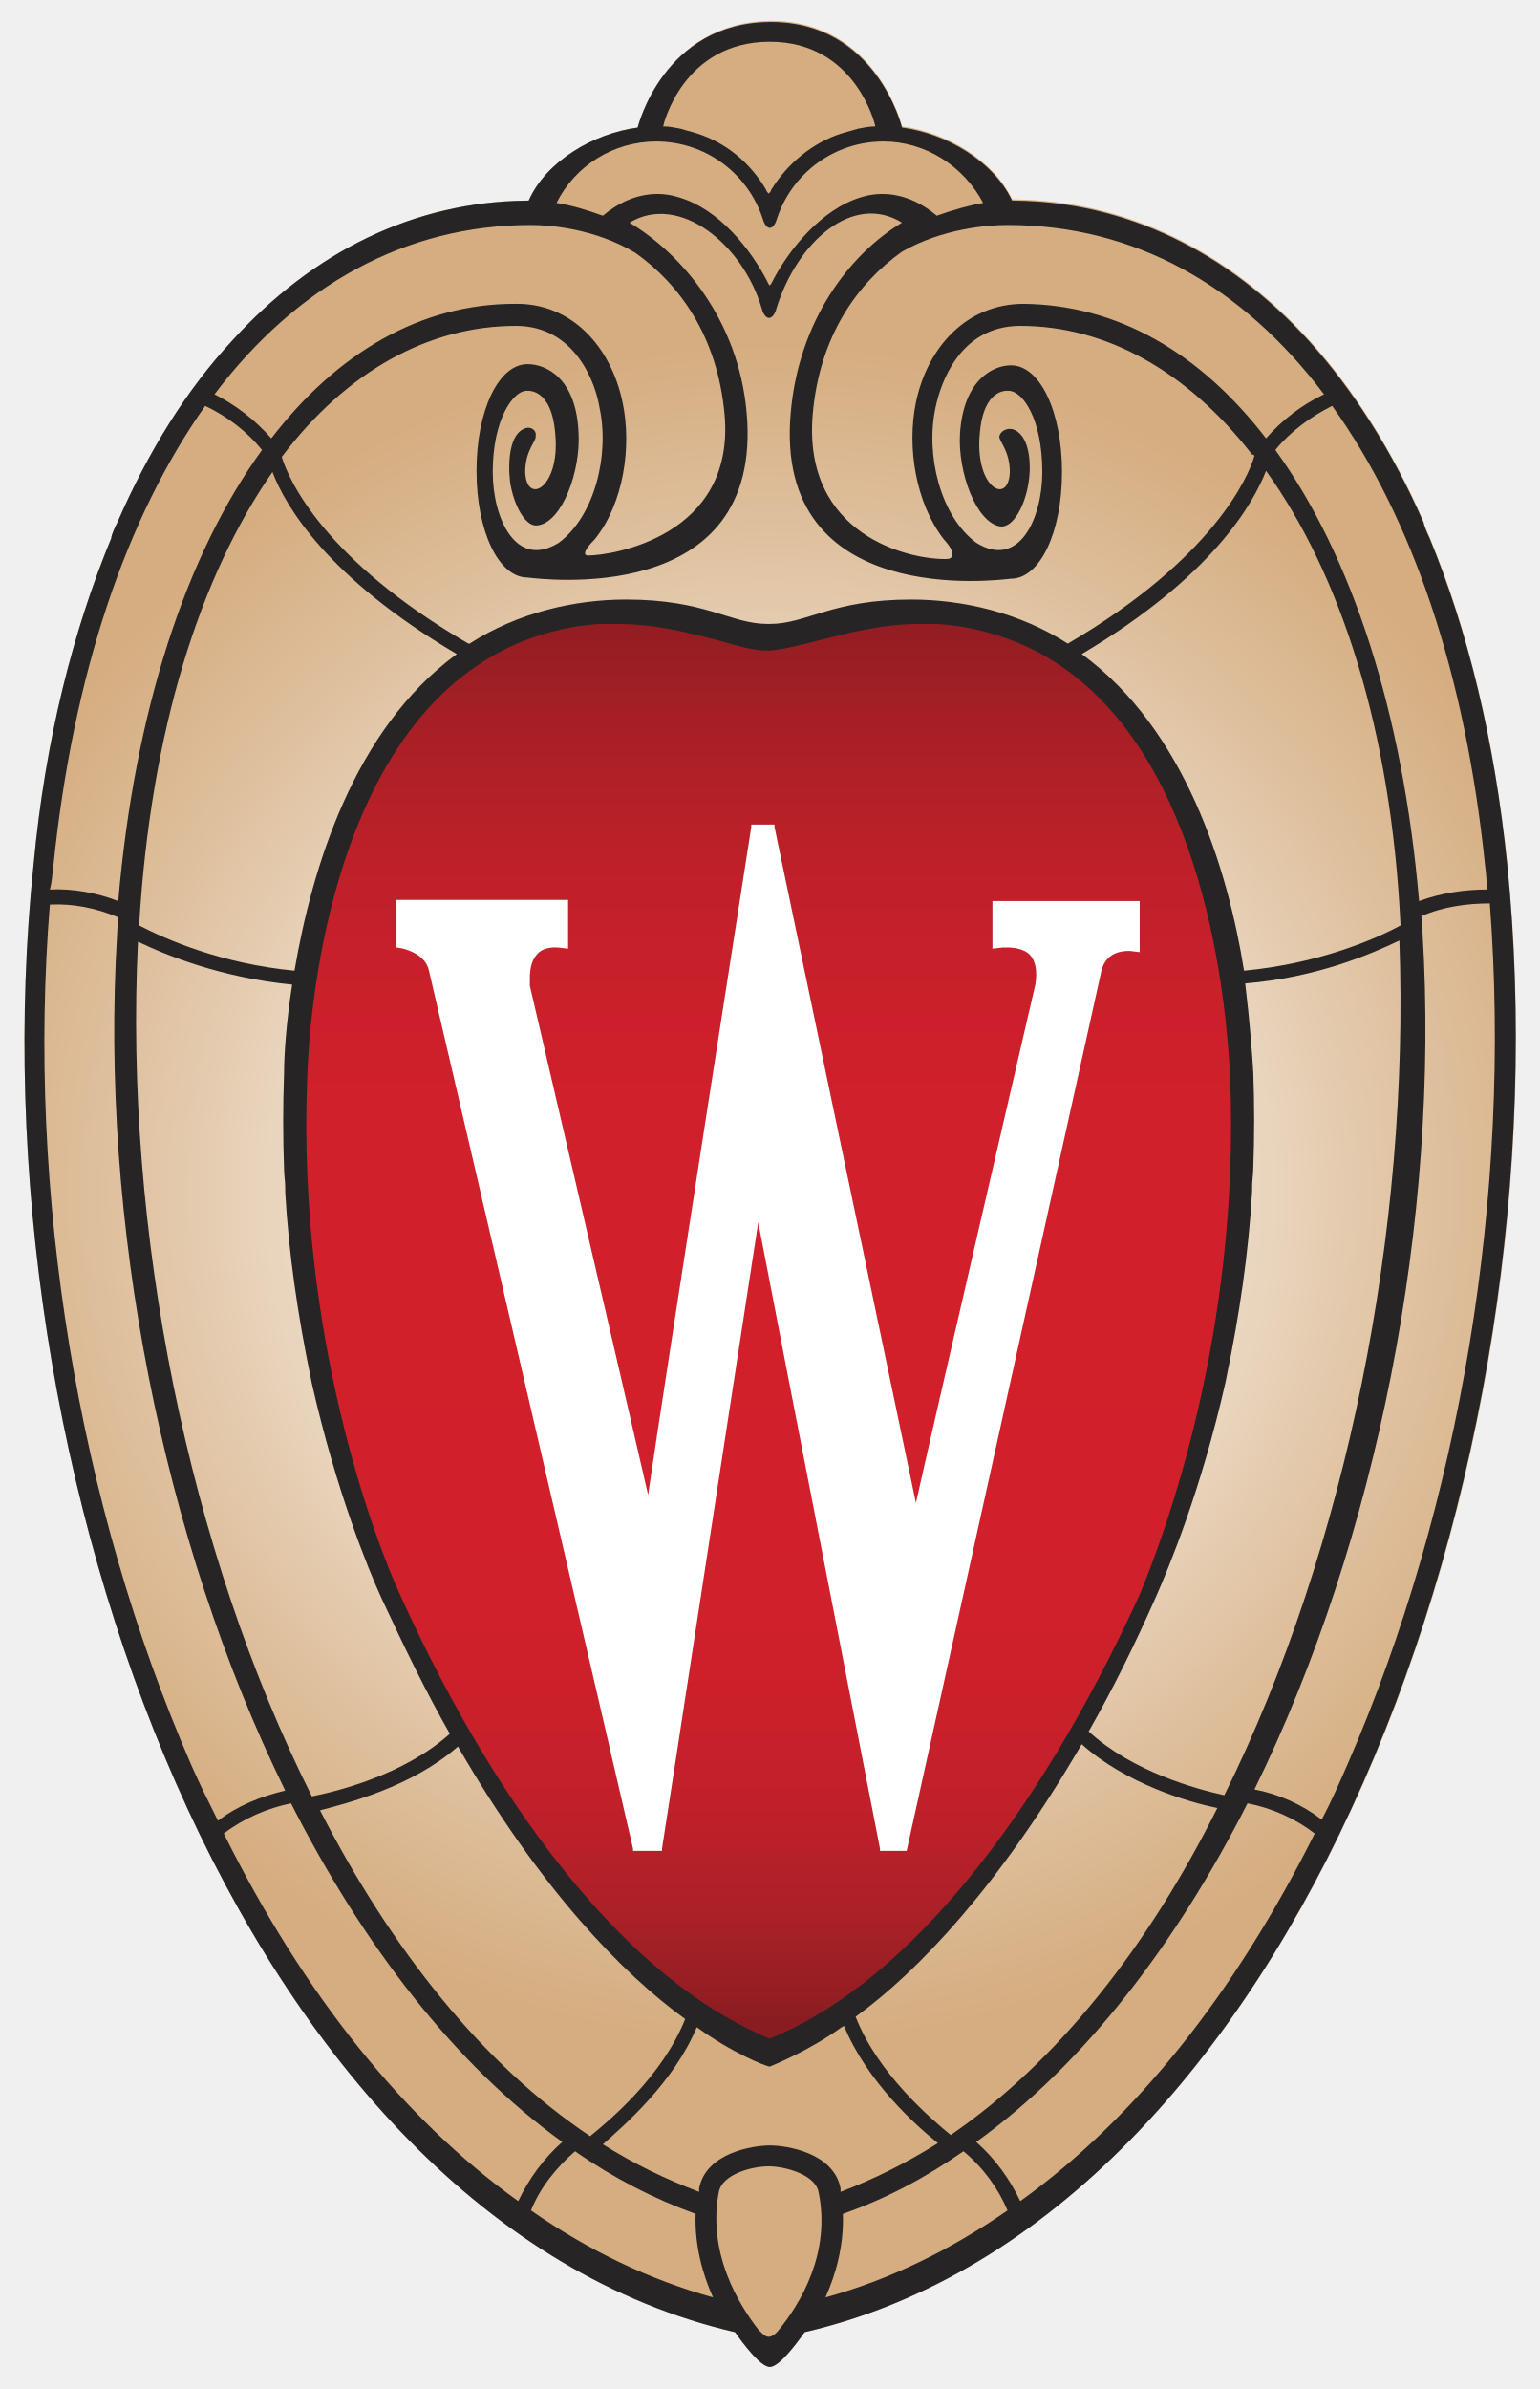
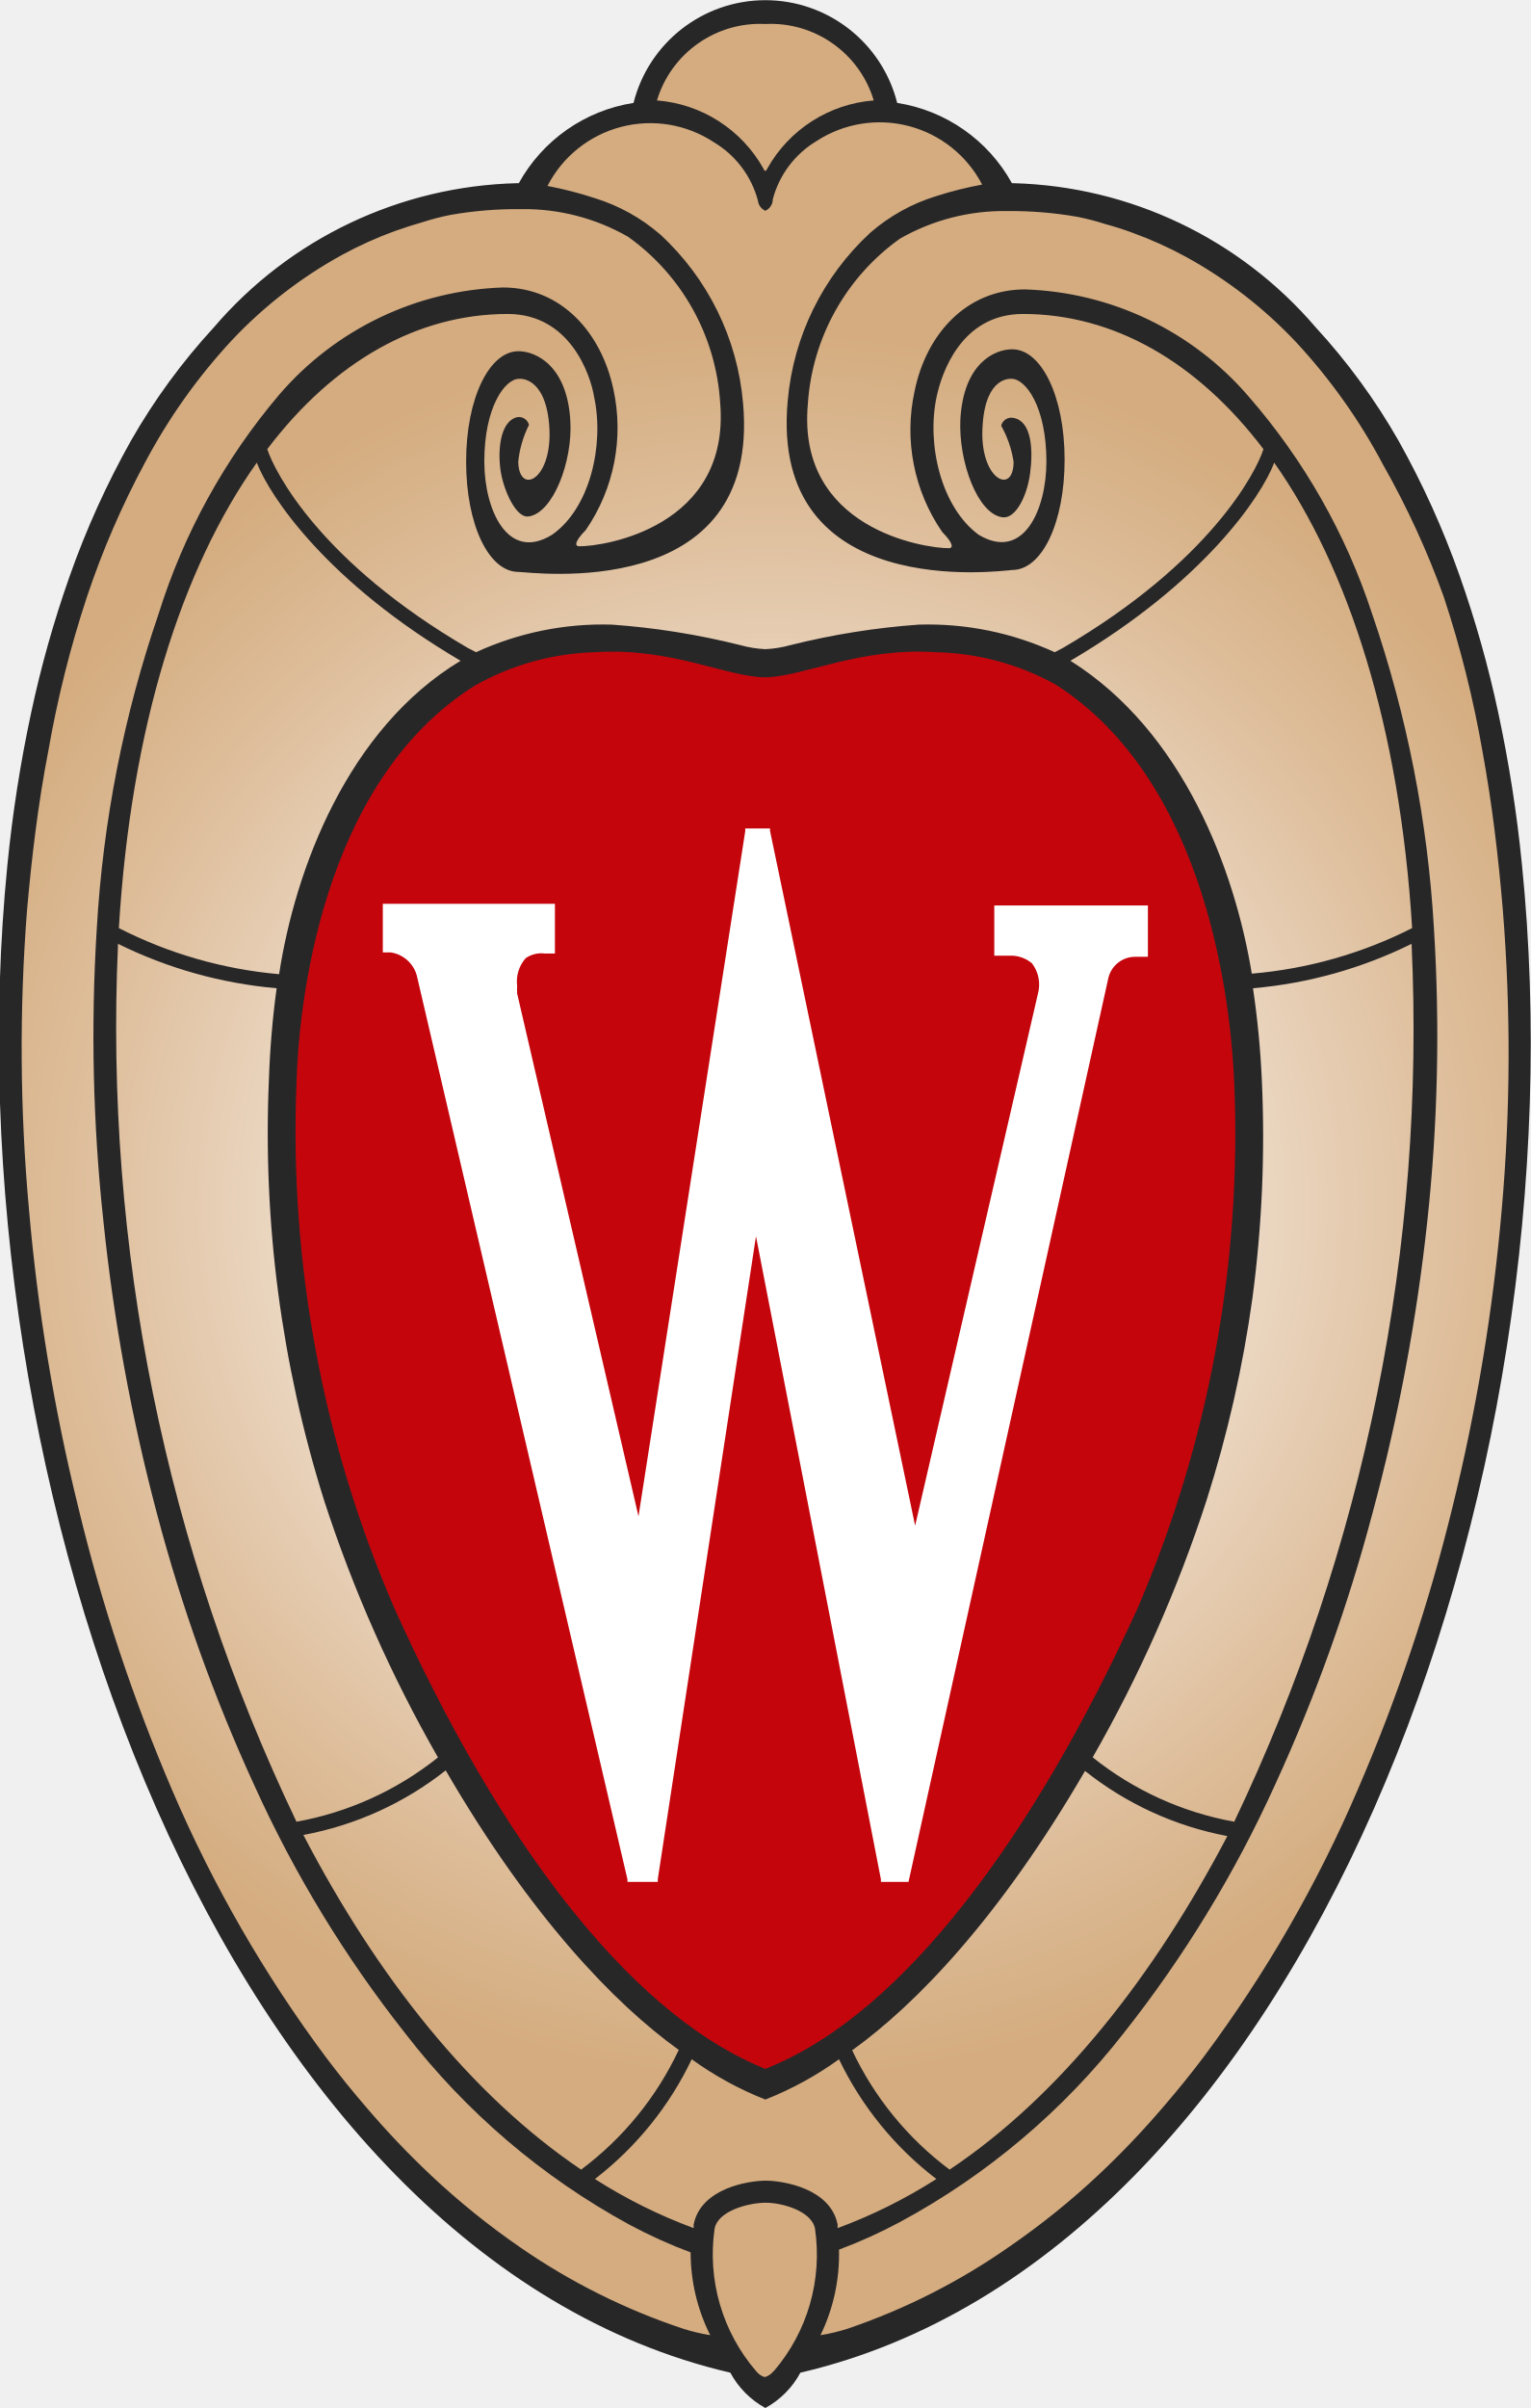
- <svg xmlns="http://www.w3.org/2000/svg" version="1.1" id="Layer_1" x="0px" y="0px" viewBox="-5 294 132.8 206" style="enable-background:new -5 294 132.8 206;" xml:space="preserve">
-   <style type="text/css">
- 	.st0{fill:url(#SVGID_1_);}
- 	.st1{fill:#262425;}
- 	.st2{fill:url(#SVGID_2_);}
- 	.st3{fill:#FFFFFF;}
- </style>
-   <g>
-     <radialGradient id="SVGID_1_" cx="61.437" cy="399.05" r="84.762" gradientTransform="matrix(1 0 0 -1 0 796)" gradientUnits="userSpaceOnUse">
-       <stop offset="0.166" style="stop-color:#FFFFFF" />
-       <stop offset="0.298" style="stop-color:#F6EEE5" />
-       <stop offset="0.685" style="stop-color:#DEBF9C" />
-       <stop offset="0.865" style="stop-color:#D5AD80" />
+ <svg xmlns="http://www.w3.org/2000/svg" id="Layer_1" data-name="Layer 1" viewBox="0 0 55.5 87.28">
+   <defs>
+     <style>.cls-1{fill:url(#Web_Shield_blend);}.cls-2{fill:#282728;}.cls-3{fill:#c5050c;}.cls-4{fill:#fff;}</style>
+     <radialGradient id="Web_Shield_blend" cx="46.25" cy="16.57" r="33.44" gradientTransform="translate(-22.22 26.01) scale(1.09 1.09)" gradientUnits="userSpaceOnUse">
+       <stop offset="0.17" stop-color="#fff" />
+       <stop offset="0.3" stop-color="#f6ede4" />
+       <stop offset="0.69" stop-color="#debe9b" />
+       <stop offset="0.87" stop-color="#d4ac7f" />
    </radialGradient>
-     <path class="st0" d="M58.4,495.1c0.7,1,2.2,3,3,3s2.3-2,3-3c42.4-9.9,66-74.3,60.6-126.7c-1.1-10.7-3.4-20.1-6.7-28.1   c-0.1-0.2-0.5-1.1-0.5-1.3c-2.7-6.2-6.1-11.5-9.9-15.7c-7-7.7-15.8-12-25.4-12.1c-0.3,0-0.2,0-0.2,0c-1.6-3.4-5.7-5.8-9.5-6.3   c0,0-2.2-9.1-11.3-9.1C52.2,295.9,50,305,50,305c-3.8,0.5-7.9,2.9-9.4,6.3c0,0,0.2,0-0.2,0c-9.7,0.1-18.4,4.4-25.4,12.1   c-3.9,4.2-7.2,9.5-9.9,15.7c-0.1,0.2-0.5,1-0.5,1.3c-3.3,8-5.7,17.4-6.7,28.1C-7.6,420.9,16,485.3,58.4,495.1z" />
-   </g>
-   <path class="st1" d="M125,368.5c-1.1-10.7-3.4-20.1-6.7-28.1c-0.1-0.2-0.5-1.1-0.5-1.3c-2.7-6.2-6.1-11.5-9.9-15.7  c-7-7.7-15.8-12-25.4-12.1c-0.3,0-0.2,0-0.2,0c-1.6-3.4-5.7-5.8-9.5-6.3c0,0-2.2-9.1-11.3-9.1c-9.3,0-11.5,9.1-11.5,9.1  c-3.8,0.5-7.9,2.9-9.4,6.3c0,0,0.2,0-0.2,0c-9.7,0.1-18.4,4.4-25.4,12.1c-3.9,4.2-7.2,9.5-9.9,15.7c-0.1,0.2-0.5,1-0.5,1.3  c-3.3,8-5.7,17.4-6.7,28.1C-7.6,420.9,16,485.3,58.4,495.1c0.7,1,2.2,3,3,3s2.3-2,3-3C106.7,485.3,130.3,420.9,125,368.5z   M123.1,368.7c0.1,0.7,0.1,1.3,0.2,2c-2,0-4,0.3-5.9,1c-1.4-16.3-5.8-29.8-12.4-38.9c1.3-1.6,3.1-2.9,4.9-3.8  C116.8,338.6,121.4,352.1,123.1,368.7z M40.4,330.9c-1.5,0.4-1.6,3-1.4,4.7c0.3,1.9,1.3,3.9,2.4,3.7c2.1-0.3,3.7-4.7,3.5-8  c-0.2-4.7-2.8-5.9-4.4-5.9c-2.5,0-4.4,4-4.4,9.2c0,5.2,1.9,9.2,4.4,9.2c1,0.1,20.4,2.7,18.9-14.2c-0.7-8-5.6-13.7-10.1-16.4  c4.3-2.6,9.8,1.9,11.4,7.4c0.3,1.1,1,1.1,1.3-0.1c1.8-5.7,6.6-9.9,10.8-7.3c-4.5,2.7-8.9,8.4-9.6,16.4c-1.5,17,18,14.4,19,14.3  c2.5,0,4.4-4,4.4-9.2c0-5.2-1.9-9.2-4.4-9.2c-1.5,0-4.1,1.2-4.4,5.9c-0.2,3.3,1.4,7.7,3.5,8c1.1,0.1,2.1-1.8,2.4-3.7  c0.3-1.7,0.1-4.3-1.4-4.7c-0.5-0.1-1,0.2-1.1,0.6s0.9,1.2,0.9,3.1c-0.1,2.9-3,1.4-2.6-3.2c0.3-4.1,2.4-3.8,2.5-3.8  c1.2,0,2.9,2.4,2.9,7c0,4-2,8.4-5.7,6.1c-3.1-2.3-4.4-7.6-3.5-11.7c0.4-1.9,2-7,7.3-7c7.4,0,14.4,3.9,20,11.1l0,0h0.1l0.1,0.1  c-0.5,1.8-3.6,8.9-16.1,16.2l0,0c-4.2-2.7-9.1-3.8-13.5-3.8c-6.9,0-9,2.1-12.2,2.1h-0.1h-0.1c-3.2,0-5.3-2.1-12.2-2.1  c-4.4,0-9.3,1.1-13.5,3.8c0,0,0,0-0.1,0c-12.4-7.2-15.5-14.1-16.1-16.1c5.6-7.4,12.7-11.3,20.2-11.3c5.2,0,6.9,5.1,7.2,7  c0.9,4.1-0.4,9.4-3.5,11.7c-3.7,2.3-5.7-2.1-5.7-6.1c0-4.6,1.8-7,2.9-7c0.1,0,2.2-0.3,2.5,3.8c0.4,4.6-2.5,6.1-2.6,3.2  c0-1.9,1-2.7,0.9-3.1C41.3,331.1,40.8,330.8,40.4,330.9z M104.2,334.6c6.4,8.9,10.8,22.3,11.6,39.2c-2.2,1.2-7.1,3.3-13.5,3.9  c-1.4-8.8-5.1-20.8-14-27.3C99.6,343.7,103.1,337.4,104.2,334.6z M34.4,350.4c-8.9,6.5-12.5,18.5-14,27.3  c-6.3-0.6-11.1-2.7-13.4-3.9c1-16.9,5.3-30.2,11.5-39.1C19.6,337.6,23.2,343.8,34.4,350.4z M20.2,378.9c-0.5,3.2-0.7,6-0.7,7.7  c-0.1,2.7-0.1,5.5,0,8.2c0,0.5,0.1,1.1,0.1,1.6v0.4c0.3,5.3,1.1,10.7,2.2,16l0.1,0.5c2.1,9.3,4.9,16.1,6,18.5  c2,4.3,3.9,8.2,5.9,11.7c-4,3.6-9.9,5-11.9,5.4c-10.7-21.3-16.2-48.9-15-73.7C9.4,376.4,14.1,378.3,20.2,378.9z M34.5,444.6  c7.1,12.3,14.2,19.6,19.6,23.5c-2,5-6.6,8.8-8.2,10.1c-9.3-6.2-17.2-16.2-23.3-28.1C24.9,449.5,30.5,448.1,34.5,444.6z M55.1,468.8  L55.1,468.8c3,2.2,6,3.4,6.3,3.4c0.2-0.1,3.3-1.3,6.2-3.4c0.1,0,0.1-0.1,0.2-0.1c2,4.8,6.1,8.5,8.1,10.1c-2.7,1.7-5.5,3.1-8.4,4.2  c0-0.1,0-0.2,0-0.3c-0.6-3.1-4.7-3.7-6.1-3.7s-5.5,0.6-6.1,3.7c0,0.1,0,0.2,0,0.3c-2.9-1.1-5.6-2.4-8.3-4.1  C48.8,477.3,53.1,473.6,55.1,468.8z M68.8,467.9c5.4-3.9,12.4-11.3,19.5-23.5c3.8,3.4,9.2,5,11.7,5.5c-6,12-13.8,21.9-23,28.2  C75.3,476.7,70.7,472.8,68.8,467.9z M88.9,443.3c2-3.5,3.9-7.3,5.8-11.6c1.1-2.5,3.9-9.2,6-18.5l0.1-0.5c1.1-5.3,1.9-10.7,2.2-16  v-0.4c0-0.5,0.1-1.1,0.1-1.6c0.1-2.7,0.1-5.5,0-8.2c-0.1-1.7-0.3-4.4-0.7-7.7c6.1-0.5,10.8-2.5,13.3-3.7  c0.9,24.8-4.5,52.3-15.1,73.7C98.3,448.3,92.7,446.8,88.9,443.3z M81.9,313.4c10.9,0,20.2,5.2,27.3,14.6c-1.9,0.9-3.6,2.2-5,3.8  c-5.7-7.4-12.8-11.5-20.9-11.6c-4.9,0-8.3,3.7-9.3,8.5c-0.8,3.9,0,8.7,2.4,11.8c1.2,1.3,0.7,1.7,0.3,1.7c-3.2,0.1-12.5-2-11.6-12.5  c0.6-6.8,3.9-11.3,7.7-14C76.3,313.7,80.2,313.4,81.9,313.4z M61.4,297.6c7.4,0,9.1,7.2,9.1,7.3c-0.5,0-1,0.1-1.5,0.2l-1.4,0.4  c-2.5,0.8-4.7,2.6-6.1,4.9c0,0.1-0.1,0.2-0.2,0.3c-0.1-0.1-0.2-0.2-0.2-0.3c-1.4-2.4-3.5-4.1-6-4.9l-1.4-0.4c-0.5-0.1-1-0.2-1.5-0.2  C52.2,304.8,53.9,297.6,61.4,297.6z M51.6,306.2c4.2,0,7.9,2.7,9.2,6.7c0.3,1,0.9,1,1.2,0c1.3-4,5-6.7,9.2-6.7  c3.6,0,6.9,2.1,8.6,5.3c-1.2,0.2-2.6,0.6-4,1.1c-2.5-2.1-4.9-2.1-6.5-1.6c-3.4,1-6.3,4.5-7.8,7.5l-0.1,0.1c0,0-0.1,0-0.1-0.1  c-1.5-3-4.3-6.5-7.8-7.5c-1.6-0.5-4-0.5-6.5,1.6c-1.4-0.5-2.7-0.9-4-1.1C44.6,308.3,47.9,306.2,51.6,306.2z M40.8,313.4  c1.6,0,5.5,0.3,9,2.4c3.8,2.7,7.1,7.2,7.7,14c0.9,10.5-9.8,12.1-11.8,12.1c-0.3,0-0.5-0.3,0.6-1.4c2.5-3.1,3.2-8,2.4-11.8  c-1-4.8-4.4-8.6-9.3-8.5c-8.1,0-15.3,4.2-21,11.6c-1.4-1.6-3.1-2.9-4.9-3.8C20.6,318.6,30,313.4,40.8,313.4z M-0.4,368.7  c1.7-16.6,6.3-30.1,13.1-39.7c1.9,0.9,3.6,2.2,4.9,3.8c-6.6,9.1-11,22.6-12.4,38.9c-1.8-0.7-3.9-1.1-5.9-1  C-0.5,370-0.5,369.4-0.4,368.7z M11.5,446.2C1.7,423.7-2.7,396.8-0.7,372c2-0.1,4,0.3,5.9,1.1c0,0.5-0.1,1-0.1,1.5  c-1.5,24.7,3.9,52.2,14.5,73.8c-2.1,0.5-4.1,1.3-5.8,2.6C13,449.4,12.2,447.8,11.5,446.2z M14.3,452.1c1.7-1.3,3.8-2.2,5.8-2.6  c6.2,12.2,14.1,22.5,23.4,29.2c-1.6,1.4-2.9,3.2-3.8,5.1C29.9,476.8,21.2,466,14.3,452.1z M40.8,484.6c0.8-2,2.2-3.7,3.8-5.1  c3.3,2.3,6.8,4.1,10.4,5.4c-0.1,2.7,0.6,5.2,1.5,7.2C51.1,490.6,45.8,488.1,40.8,484.6z M62.1,495c0,0-0.4,0.5-0.8,0.5  s-0.7-0.5-0.8-0.5c-1.8-2.3-4.5-6.7-3.5-12c0.3-1.5,2.8-2.2,4.3-2.2c1.4,0,4,0.7,4.3,2.2C66.7,488.3,64,492.7,62.1,495z M66.2,492.1  c0.9-2,1.6-4.5,1.5-7.2c3.7-1.3,7.1-3.1,10.4-5.4c1.7,1.4,3,3.2,3.8,5.1C77,488,71.7,490.6,66.2,492.1z M83,483.8  c-0.9-1.9-2.2-3.7-3.8-5.1c9.3-6.7,17.2-17,23.4-29.2c2.1,0.4,4.1,1.3,5.8,2.6C101.5,465.9,92.9,476.7,83,483.8z M111.2,446.2  c-0.7,1.6-1.4,3.2-2.2,4.7c-1.7-1.3-3.7-2.2-5.8-2.6c10.6-21.6,16-49.1,14.5-73.8c0-0.5-0.1-1-0.1-1.5c1.8-0.8,3.9-1.1,5.9-1.1  C125.4,396.9,121,423.7,111.2,446.2z" />
-   <linearGradient id="SVGID_2_" gradientUnits="userSpaceOnUse" x1="61.3" y1="326.2" x2="61.3" y2="448.2" gradientTransform="matrix(1 0 0 -1 0 796)">
-     <stop offset="1.226990e-02" style="stop-color:#891C21" />
-     <stop offset="3.047632e-02" style="stop-color:#931E23" />
-     <stop offset="8.241532e-02" style="stop-color:#A92027" />
-     <stop offset="0.142" style="stop-color:#BB2029" />
-     <stop offset="0.212" style="stop-color:#C8202A" />
-     <stop offset="0.305" style="stop-color:#D0202B" />
-     <stop offset="0.503" style="stop-color:#D2202B" />
-     <stop offset="0.67" style="stop-color:#CF202B" />
-     <stop offset="0.777" style="stop-color:#C6202A" />
-     <stop offset="0.867" style="stop-color:#B72028" />
-     <stop offset="0.947" style="stop-color:#A21F25" />
-     <stop offset="1" style="stop-color:#911D22" />
-   </linearGradient>
-   <path class="st2" d="M101.1,386.9c-0.3-6.3-2.1-27.5-15.1-35.8c-2.9-1.9-6.7-3.1-10.2-3.3c-0.5,0-0.9,0-1.4,0  c-3.4,0-6.3,0.8-8.7,1.4c-1.6,0.4-3.1,0.8-4.3,0.9h-0.2c-1.2,0-2.6-0.4-4.3-0.9c-2.4-0.6-5.3-1.4-8.7-1.4c-0.5,0-1,0-1.4,0  c-3.6,0.2-7.3,1.4-10.2,3.3c-13,8.3-14.9,29.5-15.1,35.8c-0.9,22.2,5.8,39.8,8,44.6c9,19.9,20.2,33.1,31,37.9l0.9,0.4l0.9-0.4  c10.8-4.8,21.9-18,31-37.9C95.3,426.7,102,409.1,101.1,386.9z" />
-   <path class="st3" d="M80.6,371.5v4.3l0.9-0.1c0,0,0.2,0,0.4,0c0.5,0,1.4,0.1,1.9,0.6s0.7,1.4,0.5,2.6c0,0-8.7,37.5-10.3,44.7  c-1.9-9-12.2-58.3-12.2-58.3v-0.2h-2v0.2c0,0-7.5,48-8.9,57.6C49,414.6,40.7,379,40.7,379c0-0.2,0-0.4,0-0.6c0-1,0.2-1.7,0.7-2.2  c0.6-0.6,1.6-0.5,1.7-0.5l0.9,0.1v-4.2H29.2v4.1l0.6,0.1c0.3,0.1,1.9,0.5,2.2,1.9c0,0,16.9,72.6,17.6,75.7v0.2h2.5v-0.2  c0.1-0.5,7-45.6,8.3-54c1.6,8.4,10.4,53.5,10.5,54v0.2h2.3L90,377.7c0.4-1.6,1.8-1.7,2.3-1.7c0.1,0,0.1,0,0.2,0l0.8,0.1v-4.4H80.6  V371.5z" />
+   </defs>
+   <path id="Gold_gradient" data-name="Gold gradient" class="cls-1" d="M28,87.36a3.78,3.78,0,0,1-1.05-1.16l-0.06-.09-0.11,0C8.65,81.86-1.45,54,.83,31.71a47.71,47.71,0,0,1,1.29-7.25,35.39,35.39,0,0,1,2.33-6.39,23.55,23.55,0,0,1,3.75-5.65A14.7,14.7,0,0,1,19,7.28,0.33,0.33,0,0,0,19.33,7,5.49,5.49,0,0,1,23.21,4.4l0.19,0,0-.19A4.69,4.69,0,0,1,28,.64a4.76,4.76,0,0,1,4.56,3.54l0,0.19,0.19,0A5.51,5.51,0,0,1,36.67,7a0.32,0.32,0,0,0,.37.26,14.7,14.7,0,0,1,10.77,5.13,24,24,0,0,1,4.24,6.71l0.23,0.55a42.56,42.56,0,0,1,2.89,12C57.45,54,47.35,81.86,29.23,86.08l-0.11,0-0.06.09A3.78,3.78,0,0,1,28,87.36Z" transform="translate(-0.25 -0.36)" />
+   <path id="Black" class="cls-2" d="M55.43,31.68a49.49,49.49,0,0,0-.86-5.5,39.81,39.81,0,0,0-1.39-4.93,31.29,31.29,0,0,0-2.23-4.93,22.63,22.63,0,0,0-3-4.1A14.94,14.94,0,0,0,37,7H36.94a5.77,5.77,0,0,0-4.16-2.91,4.93,4.93,0,0,0-9.56,0A5.77,5.77,0,0,0,19.06,7H19A14.94,14.94,0,0,0,8,12.23a22.63,22.63,0,0,0-3,4.1,31.29,31.29,0,0,0-2.23,4.93,39.81,39.81,0,0,0-1.39,4.93,49.49,49.49,0,0,0-.86,5.5C-1.73,54.3,8.44,82.1,26.73,86.36A3.17,3.17,0,0,0,28,87.64a3.17,3.17,0,0,0,1.27-1.28C47.56,82.1,57.73,54.3,55.43,31.68ZM28,1.23A3.9,3.9,0,0,1,31.93,4a4.86,4.86,0,0,0-3.86,2.47,0.17,0.17,0,0,1-.07.09,0.15,0.15,0,0,1-.07-0.09A4.86,4.86,0,0,0,24.07,4,3.9,3.9,0,0,1,28,1.23ZM26.14,5.52a3.51,3.51,0,0,1,1.59,2.11A0.46,0.46,0,0,0,28,8a0.46,0.46,0,0,0,.27-0.42,3.51,3.51,0,0,1,1.59-2.11,4.19,4.19,0,0,1,6,1.58,13.38,13.38,0,0,0-1.67.42,6.6,6.6,0,0,0-2.38,1.32,9.4,9.4,0,0,0-3,6.1c-0.67,7.31,7.72,6.16,8.14,6.13,1.08,0,1.9-1.71,1.9-4s-0.84-4-1.9-4c-0.65,0-1.77.52-1.88,2.55C35,17.1,35.7,19,36.6,19.11c0.47,0.06.89-.76,1-1.6s0.06-1.87-.59-2a0.38,0.38,0,0,0-.46.28A3.83,3.83,0,0,1,37,17.1c0,1.25-1.28.63-1.12-1.36C36,14,36.89,14.09,36.93,14.09c0.5,0,1.26,1,1.26,3,0,1.75-.84,3.63-2.46,2.65-1.36-1-1.89-3.28-1.52-5,0.17-.81.87-3,3.13-3,3.26,0,6.3,1.71,8.72,4.9-0.27.85-1.95,4.1-7.28,7.21l-0.29.15a11,11,0,0,0-4.93-1,27.07,27.07,0,0,0-4.64.74,4.09,4.09,0,0,1-.92.15h0a4.09,4.09,0,0,1-.92-0.15A27.07,27.07,0,0,0,22.44,23a11,11,0,0,0-4.93,1l-0.29-.15c-5.34-3.11-7-6.36-7.28-7.21,2.42-3.19,5.46-4.9,8.72-4.9,2.26,0,3,2.21,3.13,3,0.38,1.77-.16,4.05-1.52,5-1.61,1-2.46-.9-2.46-2.65,0-2,.76-3,1.26-3,0,0,.94-0.11,1.09,1.65,0.17,2-1.09,2.61-1.12,1.36a3.83,3.83,0,0,1,.39-1.34A0.38,0.38,0,0,0,19,15.48c-0.65.16-.71,1.3-0.59,2s0.56,1.66,1,1.6c0.9-.12,1.6-2,1.52-3.44-0.1-2-1.23-2.55-1.88-2.55-1.06,0-1.9,1.71-1.9,4s0.82,4,1.9,4c0.42,0,8.81,1.18,8.14-6.13a9.4,9.4,0,0,0-3-6.1,6.6,6.6,0,0,0-2.38-1.32A13.38,13.38,0,0,0,20.1,7.1,4.19,4.19,0,0,1,26.14,5.52ZM10.28,36.18A32.49,32.49,0,0,0,10,39.49a44.42,44.42,0,0,0,2,15.25,49.48,49.48,0,0,0,4.13,9.32A11.48,11.48,0,0,1,11,66.39,66.66,66.66,0,0,1,4.53,34.57,16.13,16.13,0,0,0,10.28,36.18ZM4.56,34c0.44-7.31,2.29-13.05,5-16.87,0.48,1.24,2.57,4.35,7.39,7.18-4.1,2.47-6,7.56-6.58,11.36A15.81,15.81,0,0,1,4.56,34ZM16.41,64.53c3.08,5.3,6.12,8.46,8.45,10.13A11.54,11.54,0,0,1,21.32,79c-4-2.7-7.4-7-10.07-12.13A11.81,11.81,0,0,0,16.41,64.53ZM25.33,75A12.2,12.2,0,0,0,28,76.46,12.2,12.2,0,0,0,30.67,75a12,12,0,0,0,3.53,4.34,18.69,18.69,0,0,1-3.58,1.78s0-.09,0-0.13c-0.26-1.32-2-1.59-2.61-1.59s-2.35.27-2.61,1.59c0,0,0,.09,0,0.13a18.69,18.69,0,0,1-3.58-1.78A12,12,0,0,0,25.33,75Zm5.81-.32c2.33-1.67,5.37-4.83,8.45-10.13a11.81,11.81,0,0,0,5.16,2.36C42.08,72,38.69,76.32,34.68,79A11.54,11.54,0,0,1,31.14,74.66Zm8.72-10.61A49.48,49.48,0,0,0,44,54.73a44.1,44.1,0,0,0,1.66-7.32A44.34,44.34,0,0,0,46,39.49a32.49,32.49,0,0,0-.32-3.31,16.13,16.13,0,0,0,5.75-1.61A66.66,66.66,0,0,1,45,66.39,11.48,11.48,0,0,1,39.86,64.05Zm5.78-28.4c-0.62-3.8-2.5-8.8-6.58-11.36,4.82-2.83,6.92-5.94,7.39-7.18,2.69,3.82,4.55,9.56,5,16.87A15.81,15.81,0,0,1,45.64,35.65ZM25,84.76a23.29,23.29,0,0,1-5.87-2.93,27.5,27.5,0,0,1-3.25-2.62,31.1,31.1,0,0,1-2.35-2.47q-0.76-.88-1.46-1.81a47.49,47.49,0,0,1-5.58-9.69A63.9,63.9,0,0,1,3.09,55,70.46,70.46,0,0,1,1.3,44.19a64.57,64.57,0,0,1-.07-10.84C1.4,31.43,1.63,29.5,2,27.59A39.32,39.32,0,0,1,3.4,22a31,31,0,0,1,2.1-4.86,20.93,20.93,0,0,1,3.15-4.44,16.19,16.19,0,0,1,4-3.1,13.93,13.93,0,0,1,1.93-.87q0.51-.18,1-0.32a8.82,8.82,0,0,1,1-.26,14,14,0,0,1,2.56-.21,7.58,7.58,0,0,1,3.88,1,8,8,0,0,1,3.34,6c0.39,4.52-4.21,5.23-5.11,5.22-0.14,0-.21-0.13.24-0.59a6.53,6.53,0,0,0,1-5.1c-0.44-2.07-1.9-3.69-4-3.69a11.16,11.16,0,0,0-8.12,3.89A22.78,22.78,0,0,0,6,22.61,42.69,42.69,0,0,0,3.76,34,62.43,62.43,0,0,0,4,44.63,68.71,68.71,0,0,0,5.94,55.22a60.82,60.82,0,0,0,3.53,9.85,43.36,43.36,0,0,0,5.48,9A25.89,25.89,0,0,0,23.08,81a18.15,18.15,0,0,0,2.21,1A6.71,6.71,0,0,0,26,85,6.63,6.63,0,0,1,25,84.76Zm3.29,1.55a0.6,0.6,0,0,1-.31.21,0.6,0.6,0,0,1-.31-0.21,6.49,6.49,0,0,1-1.51-5.17c0.12-.64,1.2-0.93,1.82-0.94s1.7,0.3,1.82.94A6.49,6.49,0,0,1,28.31,86.3ZM54.7,44.19A70.46,70.46,0,0,1,52.91,55a63.9,63.9,0,0,1-3.42,10.2,47.49,47.49,0,0,1-5.58,9.69q-0.7.93-1.46,1.81a31.1,31.1,0,0,1-2.35,2.47,27.5,27.5,0,0,1-3.25,2.62A23.29,23.29,0,0,1,31,84.76,6.63,6.63,0,0,1,30,85a6.71,6.71,0,0,0,.67-3.1,18.15,18.15,0,0,0,2.21-1,25.89,25.89,0,0,0,8.13-6.87,43.36,43.36,0,0,0,5.48-9,60.82,60.82,0,0,0,3.53-9.85A68.71,68.71,0,0,0,52,44.63,62.43,62.43,0,0,0,52.24,34,42.69,42.69,0,0,0,50,22.61a22.78,22.78,0,0,0-4.47-7.87,11.16,11.16,0,0,0-8.12-3.89c-2.12,0-3.58,1.62-4,3.69a6.53,6.53,0,0,0,1,5.1c0.45,0.46.38,0.59,0.24,0.59-0.9,0-5.51-.71-5.11-5.22a8,8,0,0,1,3.34-6,7.58,7.58,0,0,1,3.88-1,14,14,0,0,1,2.56.21,8.77,8.77,0,0,1,1,.26q0.52,0.14,1,.32a13.93,13.93,0,0,1,1.93.87,16.19,16.19,0,0,1,4,3.1,20.93,20.93,0,0,1,3.15,4.44A31,31,0,0,1,52.6,22,39.32,39.32,0,0,1,54,27.59c0.35,1.91.58,3.84,0.74,5.77A64.57,64.57,0,0,1,54.7,44.19Z" transform="translate(-0.25 -0.36)" />
+   <path id="Red" class="cls-3" d="M45,39.63c-0.11-2.69-.9-10.9-6.48-14.46A9.41,9.41,0,0,0,34.18,24c-2.74-.18-4.77.87-6.14,0.91H28c-1.37,0-3.42-1.09-6.16-.91a9.35,9.35,0,0,0-4.37,1.21C11.85,28.73,11.07,36.94,11,39.63a43.52,43.52,0,0,0,3.54,19C18.36,67.12,23,73.14,27.63,75.19L28,75.35l0.37-.16c4.61-2,9.27-8.06,13.14-16.57A43.53,43.53,0,0,0,45,39.63Z" transform="translate(-0.25 -0.36)" />
+   <path id="W" class="cls-4" d="M36.3,33.18V35L36.67,35h0.18a1.17,1.17,0,0,1,.82.28,1.27,1.27,0,0,1,.21,1.11s-3.74,16.19-4.45,19.27c-0.82-3.9-5.26-25.18-5.26-25.18l0-.09H27.27v0.1L23.4,55.32,19,36.37a2.7,2.7,0,0,1,0-.28,1.27,1.27,0,0,1,.31-1A1,1,0,0,1,20,34.92l0.37,0v-1.8H14.13v1.76l0.28,0a1.16,1.16,0,0,1,.95.83L23,68.48l0,0.09h1.1v-0.1l3.56-23.3,4.53,23.31,0,0.09h1l7.25-32.78a1,1,0,0,1,1-.75h0.07l0.36,0V33.18H36.3Z" transform="translate(-0.25 -0.36)" />
</svg>
